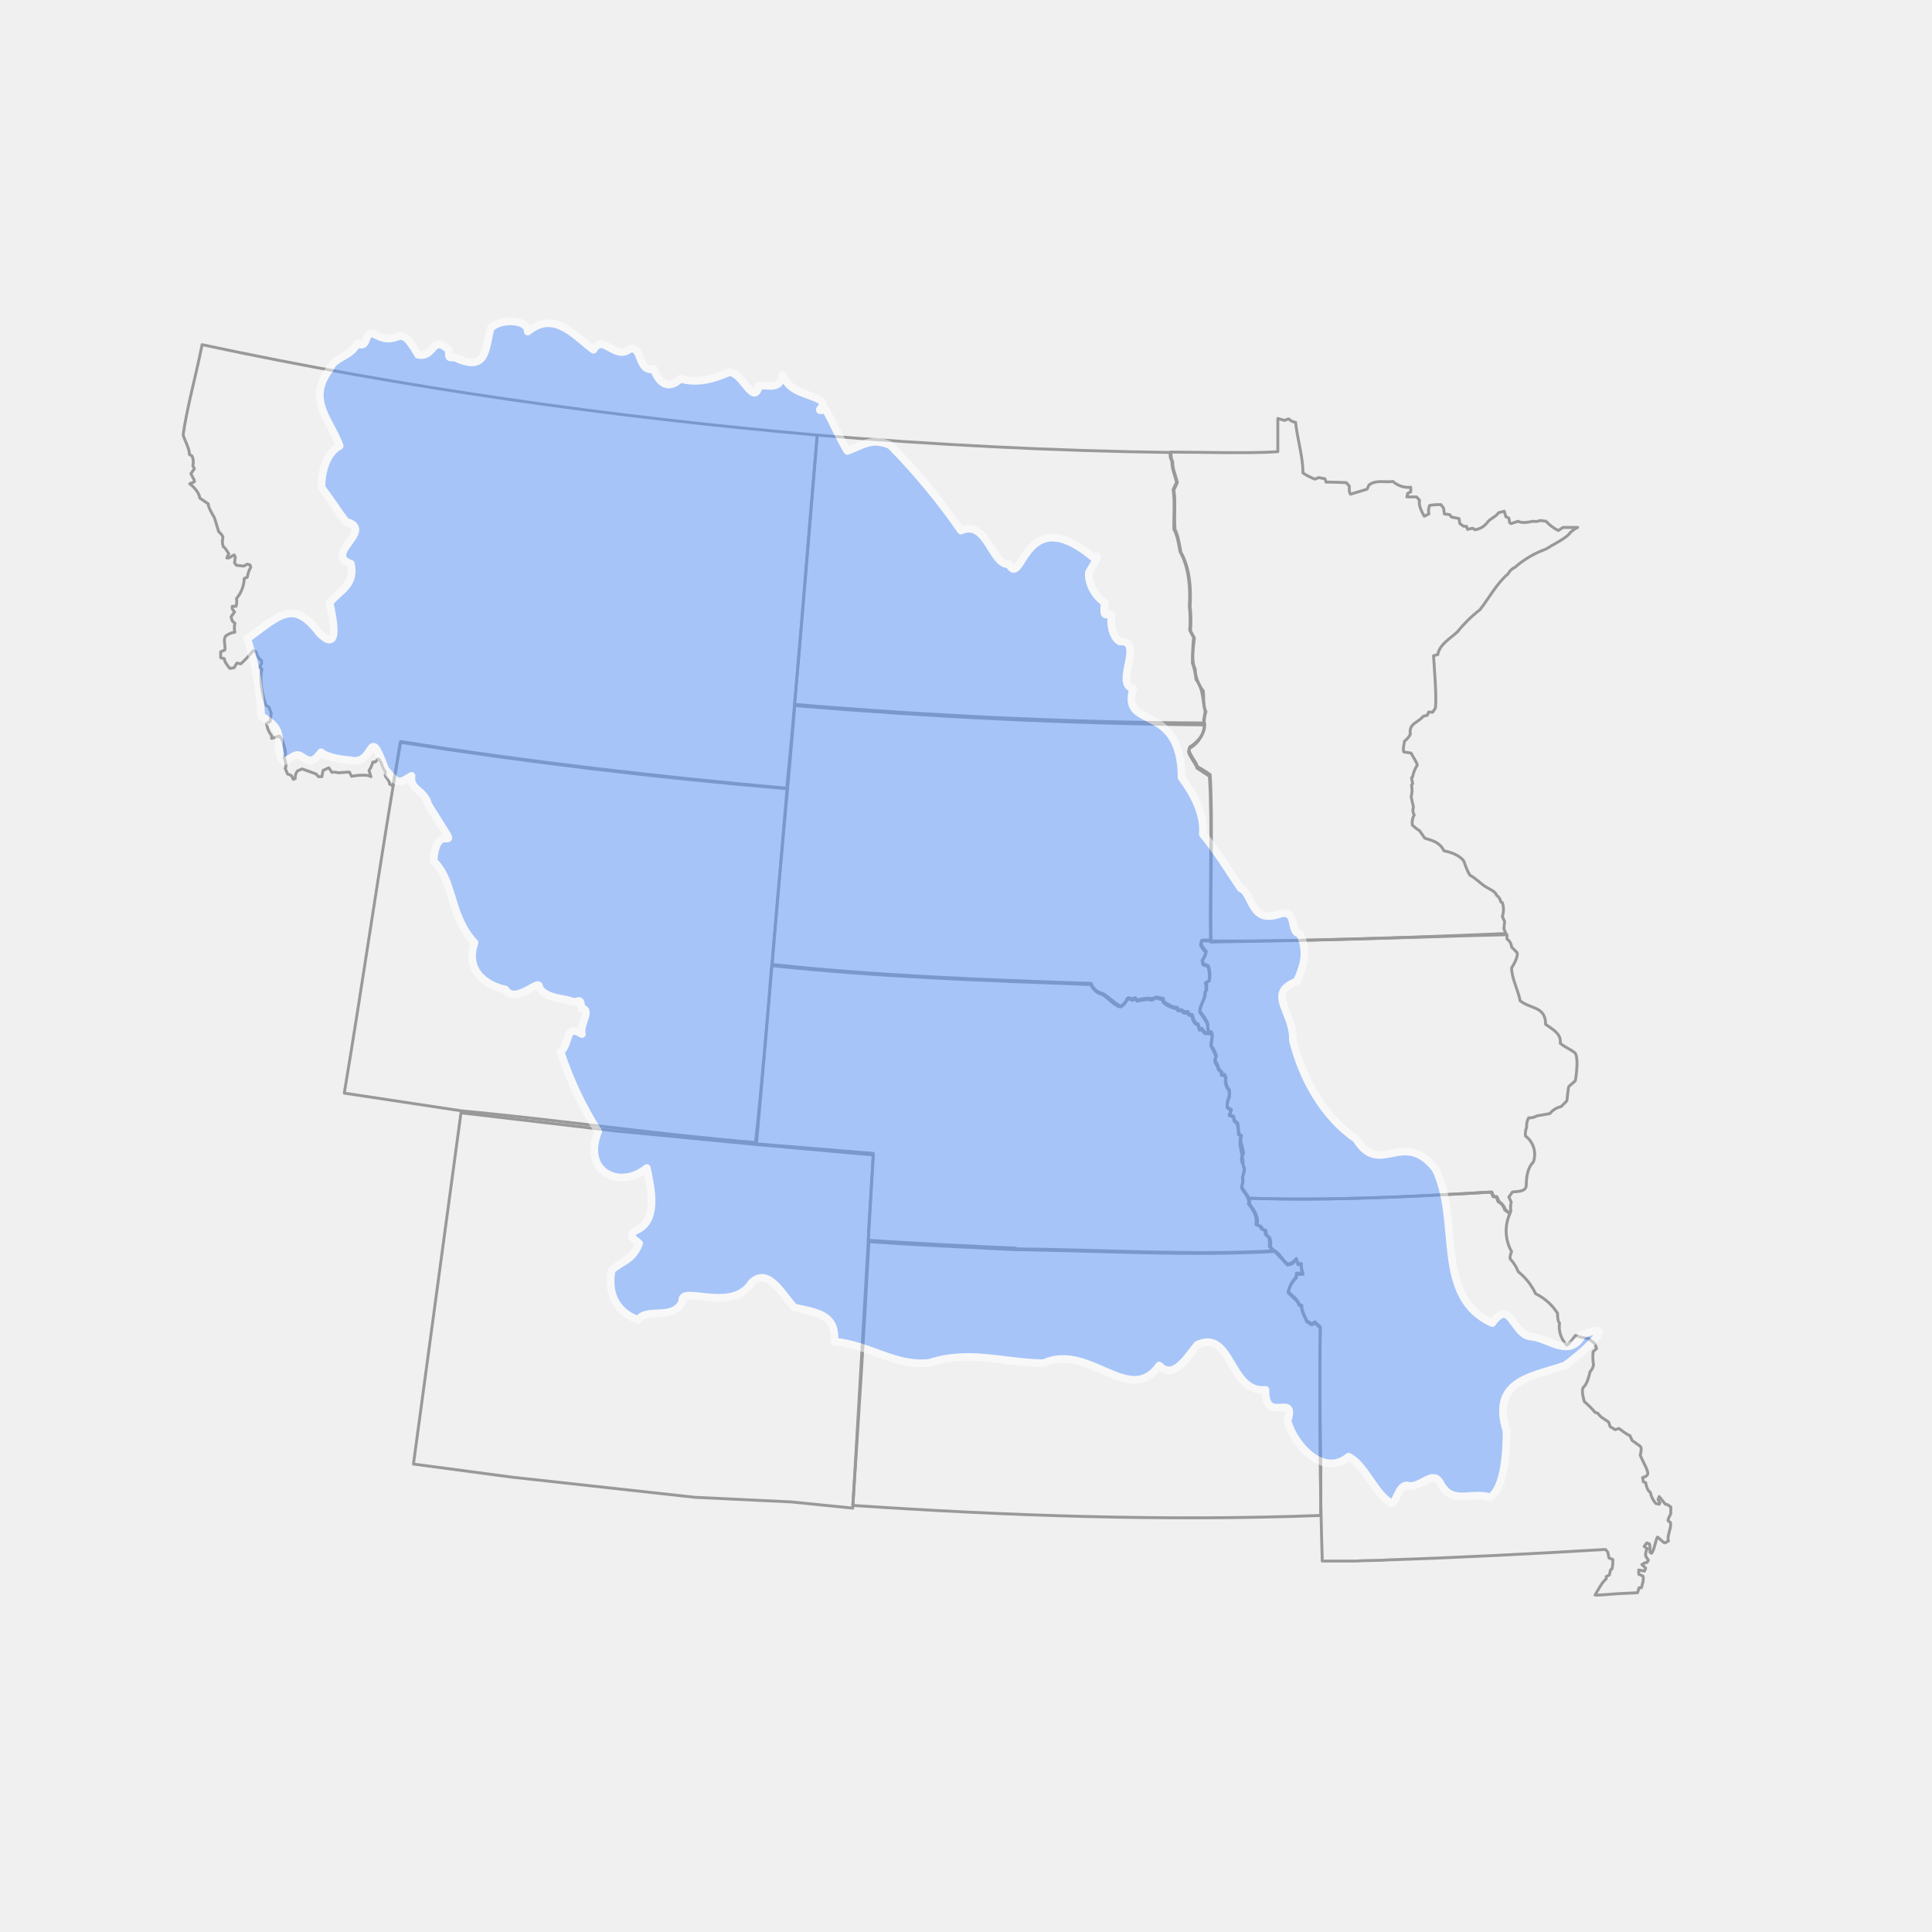
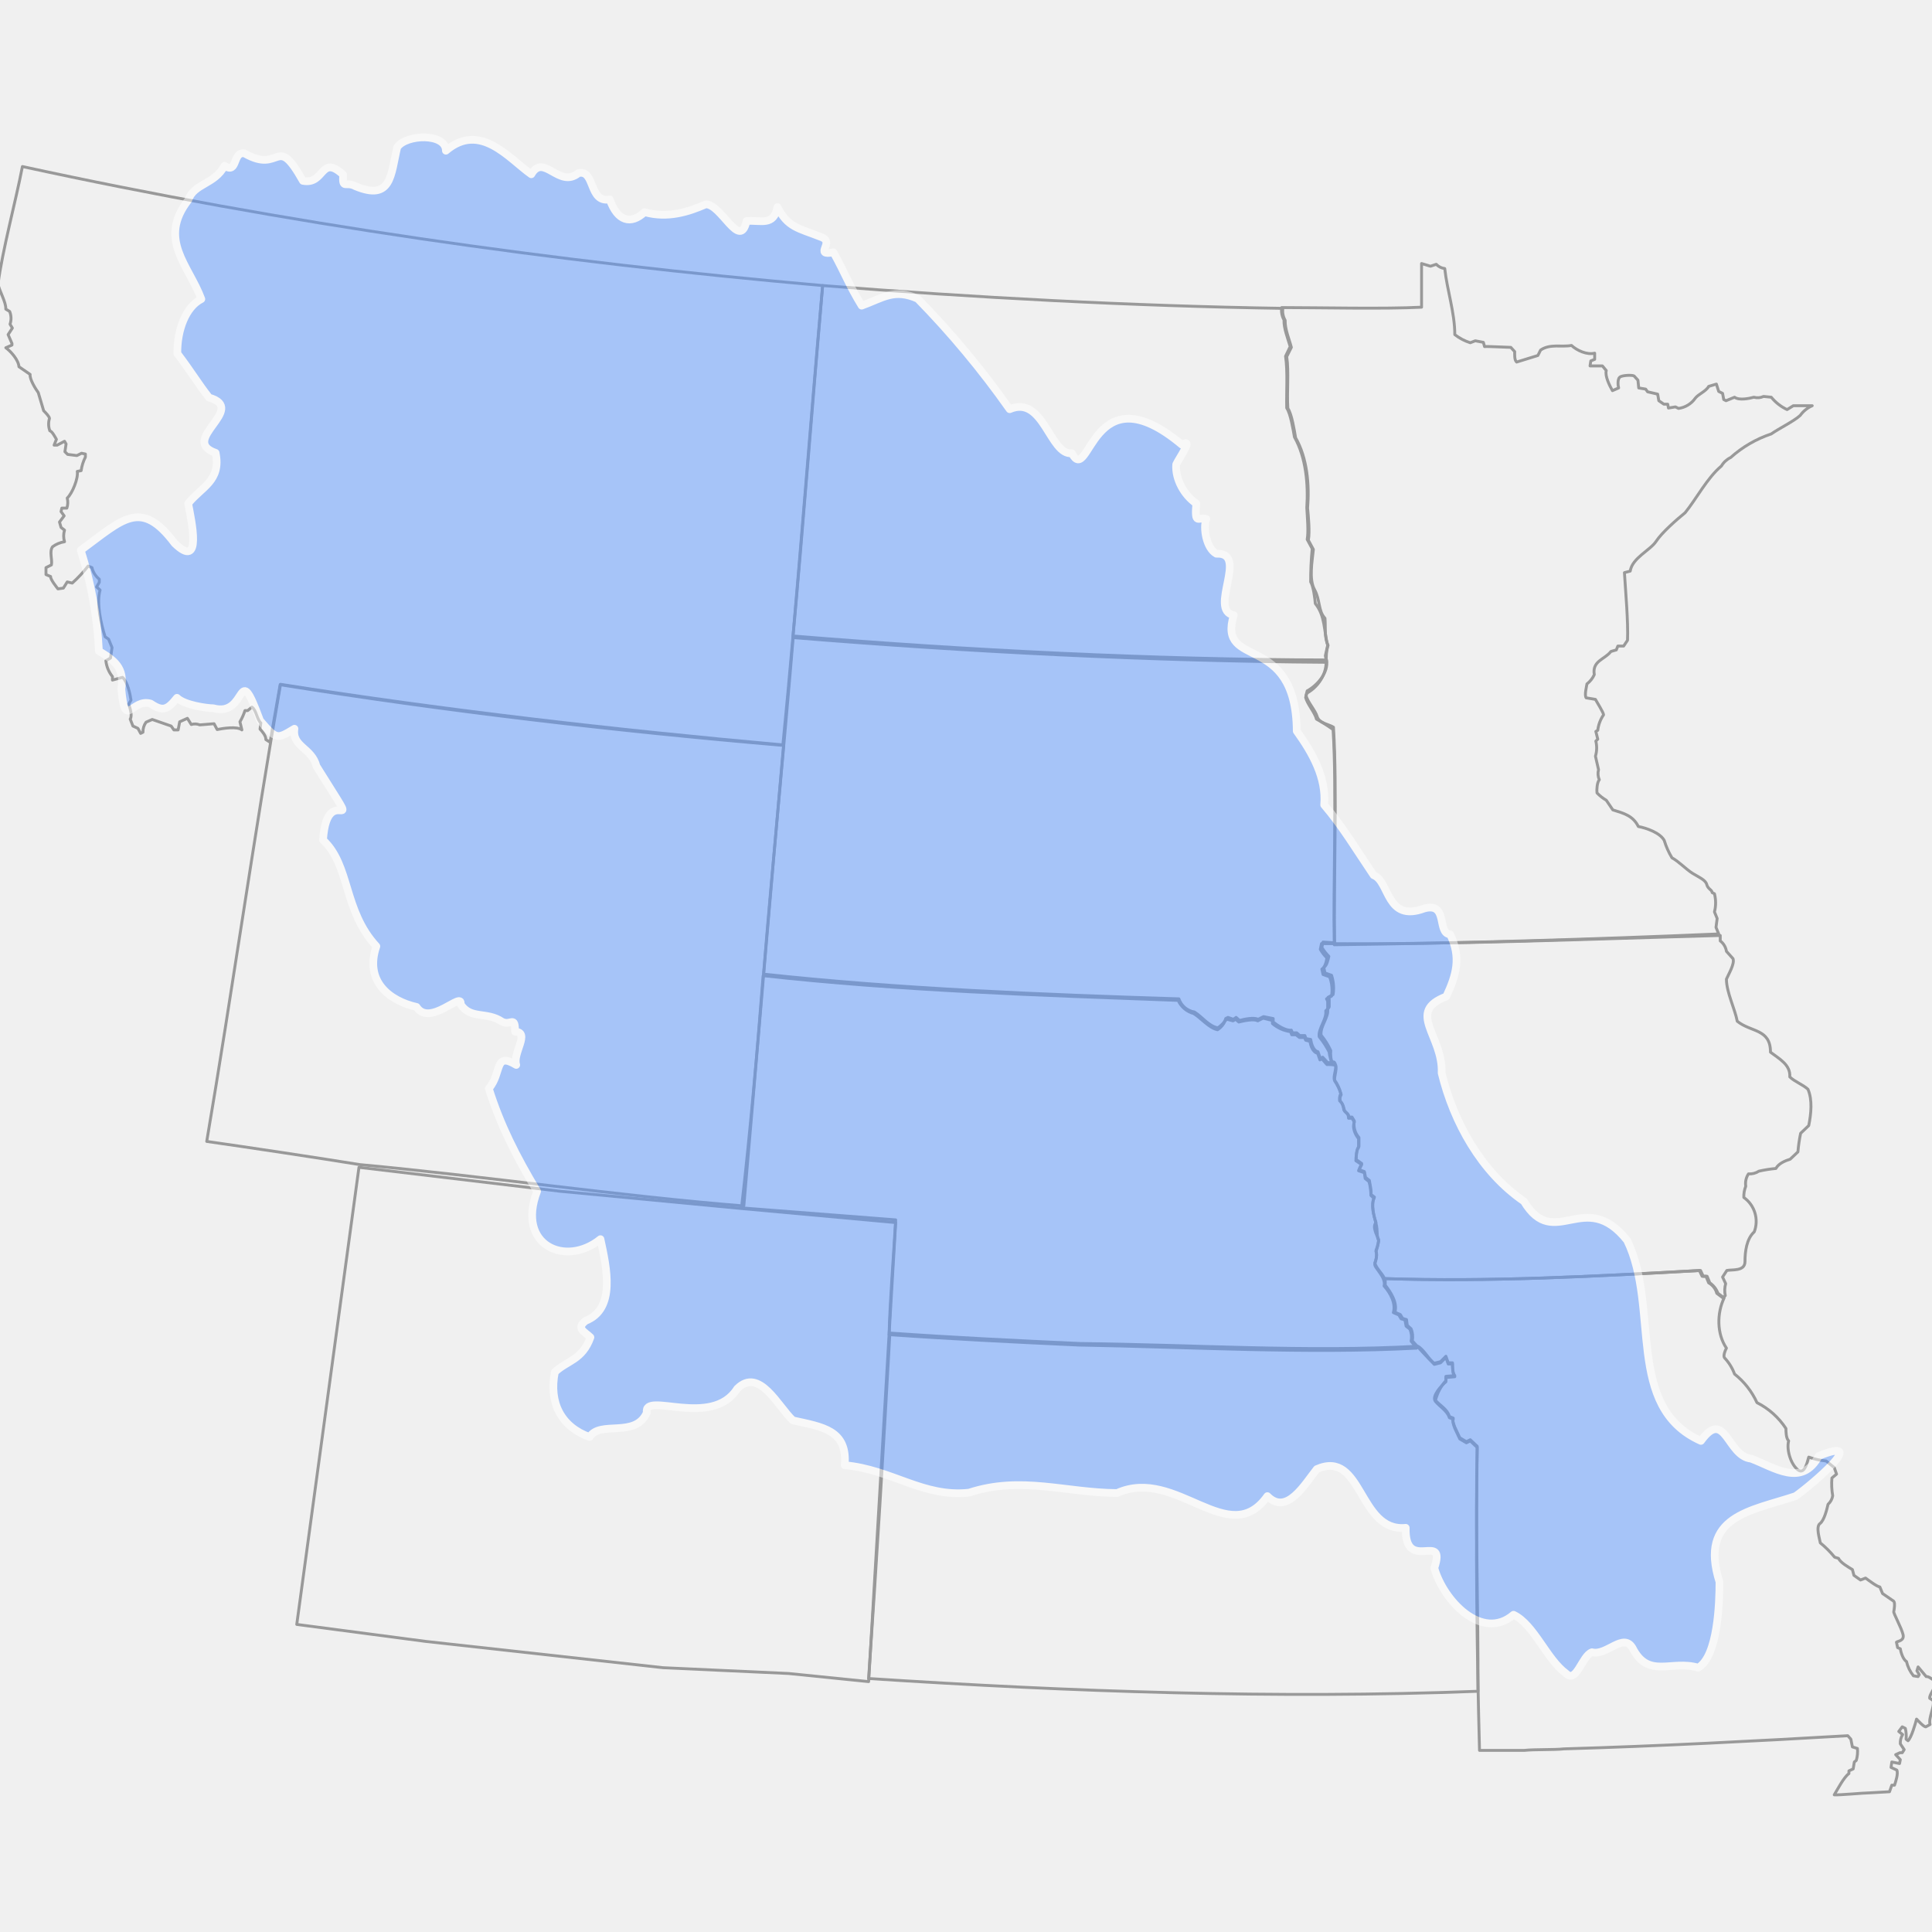
<svg xmlns="http://www.w3.org/2000/svg" width="500" height="500" viewBox="0 0 500 500">
  <defs>
    <style>
      .cls-1 {
        fill: none;
        stroke: #999;
        stroke-width: 0.75px;
      }

      .cls-1, .cls-2 {
        stroke-linejoin: round;
      }

      .cls-2 {
        fill: #5c98ff;
        stroke: #fff;
        stroke-linecap: round;
        stroke-width: 2px;
        opacity: 0.5;
      }
    </style>
  </defs>
  <g id="hucs">
    <g>
-       <path class="cls-1" d="M119.5,287.6Z" />
-       <path class="cls-1" d="M390,241.9V243a2.8,2.8,0,0,1,1.2,2.1l1.4,1.4c.4,1-.9,3.2-1.4,4,0,2.7,1.8,6,2.2,8.5,2.8,2.2,6.6,1.4,6.6,6.1,1.8,1.3,4.1,2.4,3.8,4.9,1,.9,2.7,1.6,3.7,2.4s.6,5,.2,7.3l-1.7,1.5c-.2.6-.4,3.2-.5,3.7l-1.5,1.5a5,5,0,0,0-2.9,1.8l-3.4.6a3.6,3.6,0,0,1-2.1.5,4.2,4.2,0,0,0-.5,2.4,4.6,4.6,0,0,0-.3,2.3,5.9,5.9,0,0,1,2,6.8c-1.5,1.4-1.8,4-1.8,5.9s-2.7,1.6-3.6,1.8l-.9,1.3.6,1.3a6.5,6.5,0,0,0-.1,2.4l-.4.5-1.2-.9a3.3,3.3,0,0,0-1.7-2.1l-.5-1.3h-.8l-.5-1.2c-20.6,1.2-42,2.3-62.7,1.6-.3-1-1.6-2.1-1.8-3.1a4.2,4.2,0,0,0,.2-2.5,8,8,0,0,0,.5-2.1c-.4-.9-1.3-2.6-.5-3.4s-1.1-3.7-.3-5.1l-.7-.5a13.3,13.3,0,0,0-.3-2.8l-.8-.6-.2-1.1-1.1-.5.5-1.2-1.1-.7c0-.7,0-2.2.6-2.7v-1.7a4,4,0,0,1-.9-3.3l-.4-.8h-.7v-.6l-.8-.8a3.6,3.6,0,0,0-.8-1.9,1.8,1.8,0,0,1,.2-1.4,8.4,8.4,0,0,0-1.3-2.7c-.1-1,.4-2.1.2-3.1s-.7-.3-.7-.2a4,4,0,0,1-.5-2.2,20.5,20.5,0,0,0-2-3.1c-.2-1.6,1.5-3.5,1.3-5.1l.3-.4v-1.6l-.2-.4,1-.6a8.2,8.2,0,0,0-.3-3.8l-1.3-.4-.2-1.1a4.7,4.7,0,0,0,.9-2.2,6.4,6.4,0,0,1-1.3-1.8l.2-1.1C337.1,243.8,364,242.5,390,241.9Z" />
-       <path class="cls-1" d="M341.8,392.2c-40.1,1.5-80.9.1-121.1-2.6,1.5-22.4,3-46.3,4.2-68.6h.1c11.9.8,25.8,1.5,37.8,2v.2c22,.2,45.1,1.7,67.1.5,1.1.5,2.2,2.6,3.3,3.4l1.2-.3,1.1-1.1.4,1.3h.9a5.1,5.1,0,0,0,.4,2.5h-1.7v.9a8.3,8.3,0,0,0-2.1,3.9c.9,1,2.4,1.8,2.8,3.2l.7.3c-.3.9,1,3.2,1.3,4l1.3.8.8-.5,1.4,1.3C341.3,359.5,342,376.4,341.8,392.2Z" />
-       <path class="cls-1" d="M313.3,243.8c-.3-12.5.5-30.5-.3-42.9l-3.2-2.1c-.4-1.3-1.9-2.9-2.2-4.2l.2-.9c2.6-1.4,4.4-4.5,3.7-7.4l.4-2.1c-.7-2.9-.4-5.8-2.4-8.4a15.8,15.8,0,0,0-.9-4.2c0-1.7.1-5,.3-6.6l-1-1.9a33.2,33.2,0,0,0-.1-6.3c.3-4.6-.1-10-2.4-14-.2-1.3-.8-4.7-1.6-5.8-.1-3.2.3-7.3-.2-10.3l.9-1.9c-.4-1.6-1.3-3.7-1.2-5.4a3.3,3.3,0,0,1-.4-2.4c7.2,0,20.5.4,27.8-.1v-8.6l1.7.5,1.1-.4a3.1,3.1,0,0,0,1.8.9c.4,4.2,1.9,8.7,1.9,13.1a15.3,15.3,0,0,0,3.1,1.6l1-.4,1.6.3.3.9c.6-.1,4.5.1,5.2.1l.8.9c0,.5-.1,1.6.3,2.1l4.3-1.3.5-1.1c1.9-1.4,4.2-.6,6.2-.9a5.9,5.9,0,0,0,4.6,1.5v1.2l-.8.4-.2.9h2.5l.8.9c-.4,1.1.6,3.1,1.2,4.1l1.2-.6a3.4,3.4,0,0,1,.2-2.2,14.2,14.2,0,0,1,2.9-.2l.7.9.2,1.5,1.4.2.4.6,2,.4.2,1.3,1,.7h.7l.3.8,1.3-.3.6.4a4.8,4.8,0,0,0,3.3-2c.7-.9,2.2-1.4,2.8-2.4l1.5-.4.4,1.4.8.4.2,1.2.4.2,1.8-.6c.9.6,3,.2,3.8,0a3,3,0,0,0,1.9-.2l1.5.2a10.8,10.8,0,0,0,3.2,2.4l1.2-.8h3.8a6.3,6.3,0,0,0-2.4,1.9c-1.2,1.2-4.3,2.7-5.8,3.7a24.8,24.8,0,0,0-8,4.7,3.7,3.7,0,0,0-1.8,1.7c-2.9,2.4-5,6.4-7.3,9.3a34.7,34.7,0,0,0-5.8,5.7c-1.7,1.6-4.7,3.3-5.1,5.9l-1.1.3c.2,3.7.8,9.8.5,13.5l-.7,1.1h-1.1l-.3.8-1.1.3c-1.2,1.6-3.8,1.8-3.3,4.6a5.2,5.2,0,0,1-1.5,1.8c-.1.6-.5,2.2-.2,2.8l1.9.3c.2.5,1.6,2.6,1.6,3.1a7.9,7.9,0,0,0-1.2,3l-.3.3.3,1.5-.3.4a6.1,6.1,0,0,1-.1,3l.6,2.7a2.3,2.3,0,0,0,.2,2,4.1,4.1,0,0,0-.5,2.6,9,9,0,0,0,1.9,1.5l1.3,1.9c2.2.7,3.9,1.1,5,3.3,1.7.3,4.3,1.2,5.2,2.8a17.6,17.6,0,0,0,1.5,3.5c1.3.6,2.9,2.3,4.1,3s2.6,1.3,2.8,2.2a2.5,2.5,0,0,1,1.1,1.7l.4.2a5.5,5.5,0,0,1,0,3.6l.6,1.3-.2,1.8.5,1.3C364.7,242.7,338.7,243.4,313.3,243.8Z" />
-       <path class="cls-1" d="M323.4,310.1c20.7.7,42.1-.4,62.7-1.6l.5,1.2h.8l.6,1.3a3.8,3.8,0,0,1,1.6,2.1l1.2.9a10.8,10.8,0,0,0,.4,9.9c-.2.5-.6,1.6-.3,2a9.1,9.1,0,0,1,2,3.2,15.6,15.6,0,0,1,4.5,5.7,14,14,0,0,1,5.7,5.1c0,.6,0,2,.5,2.5a6.7,6.7,0,0,0,1.9,5.7c.4,0,2-2.2,2.2-2.5a13,13,0,0,0,3.4.8l1.6,1.3.5,1.3-.9.8a13.7,13.7,0,0,0,.1,3.5,3.5,3.5,0,0,1-.9,1.7c-.2,1-.8,3.2-1.6,3.9s-.1,2.9.1,3.8a24.7,24.7,0,0,1,2.8,2.8l.8.3c.3.8,2,1.7,2.7,2.2l.4,1.2,1.3.8,1-.3c.5.3,2.1,1.7,2.8,1.8l.6,1.3,2.1,1.5c.4.3.2,1.8,0,2.1s1.6,3.2,1.9,4.5-1.1,1.3-1.3,1.5l.2,1.1.6.2c.1.7.5,2.2,1.2,2.5a6.5,6.5,0,0,0,1.4,2.9l.9.2.2-.4-.5-.8.3-.8,1.6,2c.4-.1,1.1.5,1.4.7v1.7c-.2.5-.8,1.5-.7,1.9l.6.4c.4,1.3-1,3.5-.5,4.8l-.9.5c-.4,0-1.6-1.3-1.9-1.5s-.9,3.6-1.6,4.2l-.4-.3a7.6,7.6,0,0,0-.1-2.1l-.7-.3-.7.9.8.6a3.1,3.1,0,0,0-.4,1.9l.7,1.1-.4.6h-.4l-.9.5,1,.9-.3.8-1.5-.3v1.1l1.1.5c.3.7-.2,2.3-.4,3h-.6l-.4,1.3-4.1.2h-.1c-1,0-5.8.5-6.8.4.6-1,1.9-3.5,2.9-4.2V408l.8-.4.3-1.3.4-.3a9.7,9.7,0,0,0,.2-2.4l-1-.4-.3-1.5-.6-.7c-18.6,1.1-37.8,2.1-56.3,2.7H359c-1.9.2-5.9.1-7.8.3h-9c-.6-19.9-.8-40.4-.5-60.3l-1.4-1.3-.8.5-1.3-.8c-.3-.8-1.6-3.1-1.3-4l-.7-.3c-.4-1.3-1.9-2.2-2.8-3.2a6.8,6.8,0,0,1,2.1-3.9v-.9h1.7a5.1,5.1,0,0,1-.4-2.5h-.9l-.4-1.3-1.1,1.1-1.2.3-4.4-4.7a4.8,4.8,0,0,0-.2-2.4l-.8-.7-.2-1.2-.8-.2-.4-.8-1.1-.4c.6-1.9-.8-4-1.9-5.4v-1.1Z" />
-       <path class="cls-1" d="M211.5,112.6c-2.5,28.2-5.1,63.7-7.9,91.5-33.3-2.8-66.9-6.8-100-12l-1.9,11.3-.9-.5c.1-.7-.8-1.6-1.1-2.1v-1.2c-.8-.6-.9-2.6-1.8-3.2l-.8.8h-.6a7.2,7.2,0,0,1-1,2.2l.5,1.6c-1-.7-3.9-.3-5-.1l-.6-1.1-2.9.2a2.9,2.9,0,0,0-1.6-.1l-.8-1.2-1.5.7-.3,1.6h-.9l-.6-.7L78.2,199l-1.2.5a2.8,2.8,0,0,0-.6,2l-.5.2-.5-1-1-.4-.6-1.5c.5-.6-.1-2.4-.3-2.9l.4-.8c-.1-1.2-.6-3.7-1.6-4.6l-2,.6v-.7a6.1,6.1,0,0,1-1.3-3.2l.9-.5.3-2.1-.6-1.6-.8-.5c-.8-2.5-1.8-6.7-1-9.3l-.6-.6.5-.9V171a3.5,3.5,0,0,1-1.4-2.3l-.8-.3a25.8,25.8,0,0,1-3.2,3.4l-1-.2-.7,1.2-1.1.2c-.4-.4-1.6-2-1.4-2.5l-1-.3v-1.5l1.1-.5c.2-1.1-.5-2.6.2-3.6a5.1,5.1,0,0,1,2.4-1,4.5,4.5,0,0,1,0-2.3l-.7-.6-.3-1.1.9-1.2-.6-.8v-.7h1a4.4,4.4,0,0,0,.1-2,8.4,8.4,0,0,0,2-5.2l.8-.3a6.7,6.7,0,0,1,.9-2.6l-.2-.6-.7-.2-.9.5-1.9-.2-.5-.6.2-1.5-.3-.6-1.4.8h-.5l.5-1.1c-.3-.4-.9-1.6-1.4-1.8a3.9,3.9,0,0,1-.1-2.4c0-.4-.7-1.2-1.1-1.5l-1.1-3.6c-.4-.7-1.7-2.8-1.6-3.6l-2.2-1.5c-.1-1.3-1.6-3-2.6-3.7l1.2-.5v-.4l-.9-1.7.9-1.3-.4-.8a3.7,3.7,0,0,0-.2-2.5l-.7-.4c.1-1.5-1.3-3.7-1.6-5.1.9-6.7,3.6-16.5,4.9-23.3C104.6,100.4,158.2,107.9,211.5,112.6Z" />
-       <path class="cls-1" d="M199.7,249.9c26.9,2.9,55.5,3.9,82.6,4.9a4.4,4.4,0,0,0,3,2.6c1.6.9,3,2.9,4.7,3.2a3.1,3.1,0,0,0,1.6-1.8l.4-.3,1.1.4.6-.4.6.6c.9-.2,3-.7,3.7-.2l1.1-.6,1.9.5v.6a7.1,7.1,0,0,0,3.6,1.7l.2.5h.9l.7.6h.9l.3.5.8.2c.2.9.6,2.2,1.6,2.4l.4,1.3.5-.2.9,1.1a5.2,5.2,0,0,1,1.8.2c.2.9-.3,2.1-.2,3.1a16.6,16.6,0,0,1,1.3,2.7c-.2.4-.5,1-.2,1.5s.7,1.3.8,1.8l.8.8v.7h.7l.4.7a3.7,3.7,0,0,0,.9,3.3v1.8a5.3,5.3,0,0,0-.5,2.6l1,.8-.5,1.2,1.1.4.2,1.1.8.7a11.8,11.8,0,0,1,.3,2.7l.7.5c-.7,1.4,0,3.7.3,5.1s.1,2.5.5,3.4a8.7,8.7,0,0,1-.5,2.2c.3.5,0,1.7-.2,2.4s2.3,2.6,1.8,4.4c1.2,1.4,2.4,3.5,1.9,5.3l1.1.5.4.7.8.2.2,1.2.8.7a4.9,4.9,0,0,1,.2,2.4l1.1,1.3c-22,1.2-45-.2-67.1-.5h0c-12-.6-25.9-1.2-37.8-2.1.2-6.8,1-16,1.3-22.8L195.5,296C197.1,281.5,198.6,263.9,199.7,249.9Z" />
-       <path class="cls-1" d="M205.6,182.6c1.7-18.9,4.3-50.7,5.9-70,30,2.5,61.6,4.1,91.6,4.5a3.8,3.8,0,0,0,.4,2.4c-.1,1.8.9,3.9,1.2,5.4l-.9,1.9c.5,3,0,7.1.3,10.3.7,1.1,1.3,4.5,1.5,5.8,2.3,4,2.7,9.4,2.4,14a34.1,34.1,0,0,1,.1,6.4l1,1.8c-.2,2.3-.9,5.9.2,8a9.7,9.7,0,0,0,2.1,5.7c.2,1.6-.1,3.9.7,5.4a7.8,7.8,0,0,0-.4,3.4C276.9,187.3,240.3,185.5,205.6,182.6Z" />
-       <path class="cls-1" d="M312.9,267.2h-1l-.9-1.1-.5.2-.4-1.3c-1-.2-1.3-1.5-1.5-2.4l-.9-.2-.2-.6h-1l-.7-.5h-.9l-.2-.6c-1.1.1-2.8-1-3.6-1.6v-.7l-1.9-.4-1.1.5c-.8-.4-2.9,0-3.7.3l-.6-.6-.6.3-1.1-.3-.4.2c-.1.7-1,1.5-1.5,1.9s-3.2-2.3-4.8-3.2a4,4,0,0,1-3-2.6c-27.1-.9-55.8-2-82.6-4.9,1.7-21.5,4.2-45.8,5.9-67.3,34.7,2.9,71.3,4.7,106,4.8.5,2.4-1.8,5.1-3.8,6.2l-.2.8c.3,1.4,1.8,3,2.2,4.3a30.2,30.2,0,0,1,3.3,2.1c.7,12.5,0,30.3.2,42.8h-2.3l-.2,1.1a8.9,8.9,0,0,0,1.3,1.8c-.1.6-.4,1.8-1,2.1l.2,1.1,1.3.5a7,7,0,0,1,.3,3.8l-.9.6.2.4v1.5l-.4.5c.3,1.6-1.5,3.4-1.3,5.1a12.7,12.7,0,0,1,2,3.1A4.5,4.5,0,0,0,312.9,267.2Z" />
-       <path class="cls-1" d="M119.5,287.5l-30.4-4.6c5-29.9,9.4-61.1,14.6-91,33.1,5.3,66.7,9.1,100,12.1-2.6,30-5.2,61.7-7.9,91.7-24.8-2-51.4-5.9-76.3-8.2Z" />
-       <polygon class="cls-1" points="119.3 288 107 378.9 132.6 382.3 179.8 387.5 204.8 388.7 220.7 390.3 226 298.9 195.7 296.2 159.4 292.7 119.3 288" />
-       <path id="_10" data-name="10" class="cls-2" d="M72.1,192.9c.6-4.3-1.5-5.7-4.5-7.6a76.5,76.5,0,0,0-3.6-20c8.4-6.1,11.9-10.4,18.7-1.4,5.6,5.5,3.3-4.5,2.6-7.9,2.6-3.3,6.7-4.5,5.5-10.1-7.3-2.5,6.5-8.8-1.3-10.9-2.2-2.9-3.6-5.3-6.3-8.8-.1-4.7,1.7-9.3,4.7-10.8-2.4-6.7-8.6-11.9-2.6-19.8,1.2-3.4,5.3-3,7.2-6.8,2.8,1.8,1.6-2.9,4.1-2.5,7.3,4.3,6.1-4.1,11.6,5.5,4.4.9,3.4-5.4,8-1.2-.2,3.1.4,1.2,2.4,2.3,7.2,3,7-2.3,8.3-7.8,1.8-2.6,9.7-2.8,9.7.7,6.9-5.8,12.6,1.6,17,4.7,2.5-4.3,5.5,2.9,9.4-.2,3.4-.8,1.9,6,6.2,5.2,1.6,4.4,4.2,5.1,6.9,2.5,4.6,1.4,8.8-.1,12.2-1.5s6.8,9.3,8.1,3.3c2.9-.2,5.3,1.1,6.1-2.7,2.1,4,4.2,4.1,8.7,5.9s-1.7,3.8,2.5,3c2.4,4.3,3.1,6.5,5.6,10.7,4.2-1.6,6.4-3.5,11.1-1.5a167.4,167.4,0,0,1,18.3,22.1c6.8-3,8,9.2,12.4,8.7,3.5,6.7,3.8-16.8,21.9-1.7,2.4-1.6-.6,2.7-1.2,3.9-.2,3,1.7,6.1,4.1,7.8-.5,4.5.4,2.5,1.9,3.1-.6,1.7,0,5.8,2,6.9,6.6-.4-1.6,11.2,3.5,12.2-3.4,11,12.4,3.1,12.5,23,3.2,4.4,5.9,9.3,5.5,14.7,3.6,4.3,6.4,9,9.8,14,3.2,1.2,2.4,9.4,10.1,6.6,4.8-1.3,2.4,5,5.2,5.1,2.1,4.6,1.2,8.1-.8,12.4-8.1,3.1-.7,7.8-1,15.2,2.4,9.8,7.9,19.8,16.4,25.6,6.1,10,12.1-2.9,20.5,7.7,6.6,13.4-.4,33.1,14.7,39.9,4.8-6.7,5.3,3.1,10,3.5s10,5.8,13.4-.5c10.4-4.2-1.5,5.9-4.6,8-8.9,3-19.2,3.9-15.1,17,0,4.1-.3,14.8-4.3,17.1-5.2-1.6-9.8,2.3-13-3.9-1.9-3.2-5.1,1.6-8.1.9s-3.1,6.2-5.1,4.1c-3.9-2.7-6.4-9.7-10.4-11.6-6.4,5.4-14.1-2.9-15.8-9.3,2.5-7.6-5.9,1.2-5.7-8-9.4.9-8.6-15.7-17.6-11.7-2.6,3.1-6.1,9.3-9.9,5.4-7.7,10.8-18.2-6-29.9-.6-10.4-.1-19.1-3.5-29.5-.1-9.1,1-15.3-4.6-24.7-5.5.6-7-4.4-7.5-10.3-8.8-2.9-2.8-6.7-10.8-11.1-6.4-5,8-18.7.4-17.9,4.8-2.3,5.2-9.4,1.4-11.4,4.8-5.6-1.9-8.1-6.8-6.9-12.9,2.4-2.3,5.4-2.4,7.1-6.9-1.1-1.1-3.1-1.7-1-3.3,6-2.4,4.2-10.5,3-16.2-6.9,5.6-16.8,1.2-12.6-9.5a90.9,90.9,0,0,1-9.7-20.5c2.8-3.1,1-7.3,5.5-4.7-.8-2.3,2.8-6.5-.2-6.6,0-3.4-.9-1.1-2.6-1.9s-6.3-.5-8.3-3.5c.5-2.8-6.1,4.6-8.7.5-5.5-1.2-10.4-5.2-8-12.1-6.6-7.1-5.2-16.1-10.6-21.1.8-12.8,9,2-1.4-14.7-.8-3.7-4.9-3.8-4.3-7.4-3.4,2.1-3.5,2.2-6.8-1.7-4.7-12.7-2.3-.5-9.3-2.4-1.2,0-5.8-.6-7.3-2-1.8,2.3-2.7,2.8-5.2,1S72.8,201.2,72.1,192.9Z" />
+       <path class="cls-1" d="M93.1,301.5Z" />
+       <path class="cls-1" d="M445.2,242.1v1.4a4.2,4.2,0,0,1,1.6,2.7l1.7,1.9c.5,1.3-1.2,4.1-1.7,5.3,0,3.4,2.2,7.7,2.8,10.9,3.6,2.9,8.6,1.9,8.6,8,2.2,1.7,5.2,3.2,5,6.4,1.2,1.2,3.4,2,4.7,3.2,1.2,2.8.8,6.4.2,9.4l-2.1,2a39.7,39.7,0,0,0-.7,4.8l-2,1.9c-1.3.4-3,1.1-3.7,2.4a33.5,33.5,0,0,0-4.4.7,4.4,4.4,0,0,1-2.7.7,4.5,4.5,0,0,0-.7,3.2,7.1,7.1,0,0,0-.5,2.9,7.6,7.6,0,0,1,2.7,8.9c-2,1.8-2.4,5.1-2.4,7.7s-3.4,2-4.7,2.3l-1.1,1.7.8,1.7a6.5,6.5,0,0,0-.1,3.1l-.6.6-1.6-1.2a4.3,4.3,0,0,0-2.1-2.7l-.7-1.7h-1l-.7-1.5c-26.8,1.5-54.6,3-81.5,2.1-.5-1.3-2.2-2.7-2.5-4.1a4.9,4.9,0,0,0,.3-3.2,9.6,9.6,0,0,0,.7-2.8c-.5-1.2-1.7-3.3-.7-4.4-.6-1.8-1.4-4.7-.4-6.6l-.9-.7c.2-.9-.3-2.7-.4-3.6l-1-.8-.3-1.5-1.4-.5.7-1.6-1.4-1c0-.8,0-2.8.7-3.4v-2.3a5.1,5.1,0,0,1-1.2-4.3l-.6-1H349l-.2-.8-1-1c-.1-.7-.4-2-1.1-2.4a3,3,0,0,1,.3-1.9,9.9,9.9,0,0,0-1.7-3.6c-.2-1.2.6-2.7.3-3.9s-.9-.5-.9-.3-.7-2.2-.7-2.9a21.1,21.1,0,0,0-2.6-4c-.3-2.1,2-4.5,1.7-6.7l.5-.5v-2l-.3-.6,1.3-.7a9.6,9.6,0,0,0-.5-5l-1.7-.6-.3-1.4c.8-.4,1.2-2.1,1.3-2.9a9.8,9.8,0,0,1-1.7-2.2l.3-1.5C376.4,244.5,411.3,243,445.2,242.1Z" />
+       <path class="cls-1" d="M382.5,437.7c-52.3,2-105.3.1-157.7-3.3,2-29.2,3.9-60.3,5.5-89.4h.1c15.5,1.1,33.6,2,49.2,2.7h0c28.6.3,58.7,2.3,87.3.7,1.5.7,2.9,3.5,4.3,4.4l1.6-.4,1.4-1.4.6,1.7h1.1c0,.9,0,2.6.6,3.3l-2.3.2v1.1a12,12,0,0,0-2.7,5.1c1.1,1.3,3.1,2.3,3.6,4.2l1,.4c-.5,1.1,1.3,4.1,1.7,5.1l1.7,1,1-.5,1.8,1.7C381.8,395.2,382.6,417.1,382.5,437.7Z" />
+       <path class="cls-1" d="M345.3,244.5c-.3-16.2.7-39.6-.3-55.7a45,45,0,0,0-4.3-2.7c-.4-1.7-2.4-3.9-2.8-5.6l.3-1.1c3.4-1.9,5.7-5.9,4.8-9.7l.6-2.7c-1-3.7-.6-7.6-3.2-10.8-.1-1.3-.5-4.5-1.2-5.6a83.8,83.8,0,0,1,.4-8.6l-1.3-2.4c.4-2.1,0-6.1-.1-8.2.4-6-.2-13-3.2-18.3-.3-1.7-1-6.1-2-7.5-.1-4.2.3-9.5-.3-13.4l1.2-2.5c-.6-2.1-1.7-4.8-1.6-6.9a5.1,5.1,0,0,1-.6-3.2c9.4,0,26.8.4,36.2-.1V68.2l2.3.7,1.5-.5a3.6,3.6,0,0,0,2.2,1.1c.6,5.6,2.6,11.4,2.6,17.1a12.8,12.8,0,0,0,4,2.1l1.3-.5,2.1.4.3,1.1c.8-.1,5.8.2,6.8.2l1,1.1c0,.7-.1,2.2.5,2.7L398,92l.7-1.4c2.5-1.7,5.4-.7,8-1.2,1.4,1.3,4,2.5,6,2V93l-1,.4-.2,1.3h3.2l1,1.2c-.4,1.4.9,4,1.6,5.2l1.6-.7c-.2-.7-.3-2.3.3-2.8s3.2-.6,3.7-.3l1,1.1.2,2,1.8.3.5.7,2.6.6.3,1.7,1.3.9h1l.2,1,1.8-.3.8.4a6.3,6.3,0,0,0,4.3-2.6c.8-1.1,2.8-1.8,3.5-3.1l2-.6.6,1.9,1,.5.3,1.6.6.3,2.2-.9c1.2.9,3.9.3,5,0a3.6,3.6,0,0,0,2.5-.2l2,.2a11.7,11.7,0,0,0,4.1,3.2l1.6-1h4.9a7.6,7.6,0,0,0-3.1,2.5c-1.6,1.5-5.7,3.5-7.5,4.8a29.9,29.9,0,0,0-10.5,6.1,5.6,5.6,0,0,0-2.4,2.2c-3.7,3.1-6.4,8.4-9.4,12.1-2.1,1.7-6,5.1-7.5,7.4s-6.2,4.3-6.7,7.7l-1.5.4c.3,4.9,1,12.7.8,17.5l-1,1.5h-1.5l-.4,1-1.4.4c-1.6,2.1-4.9,2.4-4.3,6a6.3,6.3,0,0,1-1.9,2.4c-.1.7-.7,2.9-.2,3.6l2.4.4c.3.6,2.1,3.4,2.1,4a8.8,8.8,0,0,0-1.5,4l-.5.3.5,2-.5.5a7.4,7.4,0,0,1-.1,3.9l.8,3.5a3.9,3.9,0,0,0,.2,2.6c-.6.7-.7,2.6-.6,3.4a10.6,10.6,0,0,0,2.4,1.9l1.7,2.5c2.9.9,5.2,1.5,6.6,4.3,2.1.4,5.6,1.6,6.7,3.6a20,20,0,0,0,2,4.5c1.7.9,3.7,3,5.3,4s3.4,1.7,3.7,2.9,1.4,1.4,1.4,2.1l.6.3a9.4,9.4,0,0,1,0,4.7l.7,1.7-.3,2.3.7,1.7C412.3,243.1,378.4,244.1,345.3,244.5Z" />
+       <path class="cls-1" d="M358.5,330.9c27,.9,54.8-.6,81.6-2.1l.7,1.5h1l.7,1.7a5.7,5.7,0,0,1,2.1,2.7l1.6,1.2c-1.9,4-1.9,9.3.6,13-.3.5-.9,2-.5,2.5a12.3,12.3,0,0,1,2.6,4.2,19.9,19.9,0,0,1,5.8,7.4,19.3,19.3,0,0,1,7.5,6.7c0,.7,0,2.5.7,3.2-.6,2.2.5,6,2.4,7.5s2.6-2.9,2.8-3.3a18.2,18.2,0,0,0,4.5,1l2.1,1.7.6,1.7-1.2,1a17.9,17.9,0,0,0,.2,4.6,3.7,3.7,0,0,1-1.2,2.2c-.3,1.3-1,4.2-2.1,5s-.1,3.9.1,5a25.9,25.9,0,0,1,3.7,3.7l1,.3c.5,1.1,2.6,2.3,3.6,2.9l.4,1.5,1.7,1.2,1.3-.5c.7.5,2.9,2.2,3.7,2.3l.7,1.7,2.9,2c.4.4.1,2.3,0,2.7s2,4.2,2.4,5.9-1.4,1.7-1.7,2l.3,1.4.7.3c.1.8.7,2.8,1.6,3.3a9.1,9.1,0,0,0,1.8,3.7l1.2.2.3-.5-.6-1,.3-1,2.1,2.5c.6-.1,1.4.6,1.9.9v2.3c-.3.6-1.1,1.8-1,2.4l.9.6c.4,1.7-1.3,4.5-.8,6.2l-1.1.6c-.6,0-2.1-1.7-2.4-2-.3,1.2-1.3,4.7-2.2,5.6l-.5-.4a8.8,8.8,0,0,0-.2-2.8l-.8-.4-.9,1.2,1,.8a4.1,4.1,0,0,0-.6,2.4l1,1.5-.5.8h-.6l-1.1.5,1.2,1.3-.2,1-2-.4-.2,1.4,1.5.7c.4.9-.3,3-.6,3.9h-.7l-.6,1.7-5.3.3h-.1c-1.3,0-7.6.6-8.9.5.8-1.3,2.5-4.6,3.8-5.5v-.7l1.1-.5.3-1.8.5-.4a8,8,0,0,0,.3-3.1l-1.3-.4-.4-2-.8-.9c-24.1,1.4-49.2,2.7-73.3,3.4h-.1c-2.6.3-7.7.1-10.3.4H382.9c-.7-25.8-1-52.6-.6-78.4l-1.8-1.7-1,.5-1.7-1c-.4-1-2.2-4-1.7-5.1l-1-.4c-.5-1.7-2.5-2.9-3.6-4.2s1.6-4.2,2.7-5.1v-1.1l2.3-.2c-.6-.7-.6-2.4-.6-3.3h-1.1l-.6-1.7-1.4,1.4-1.6.4c-1.8-1.8-4-4.2-5.7-6.1a5.5,5.5,0,0,0-.3-3.1l-1-.9-.2-1.5-1-.3-.6-1-1.4-.6c.7-2.4-1-5.1-2.5-7v-1.4Z" />
+       <path class="cls-1" d="M212.9,73.9c-3.3,36.6-6.7,82.8-10.3,119-43.3-3.7-87.1-8.8-130.1-15.7l-2.6,14.9-1.1-.7c.1-.9-1-2.2-1.5-2.7l.2-1.6c-1-.9-1.2-3.4-2.3-4.1l-1.1.9h-.7a15.1,15.1,0,0,1-1.3,2.9l.5,2.1c-1.2-1-4.9-.4-6.4-.1l-.8-1.5-3.7.3a3.3,3.3,0,0,0-2.2-.1l-1-1.6-2,.9-.4,2.1H45l-.7-1-4.9-1.7-1.6.7a4.2,4.2,0,0,0-.8,2.6l-.6.3-.7-1.3-1.3-.6-.7-1.8c.6-.9-.1-3.1-.4-3.9l.6-1c-.2-1.5-.9-4.8-2.2-5.9l-2.6.7v-.9a7.9,7.9,0,0,1-1.7-4.1l1.2-.7.4-2.7-.9-2.2-.9-.6c-1-3.2-2.3-8.6-1.3-12.1l-.9-.8.7-1.2v-.8a5.4,5.4,0,0,1-1.9-3l-1-.4a33.9,33.9,0,0,1-4.1,4.4l-1.3-.3-1,1.6-1.4.2c-.4-.5-2-2.5-1.9-3.2l-1.2-.5v-1.8l1.4-.7c.3-1.4-.6-3.4.3-4.7a7.1,7.1,0,0,1,3.1-1.3,5.1,5.1,0,0,1,0-3l-.9-.7-.4-1.4,1.2-1.6-.8-1.1.2-.9h1.3a4.6,4.6,0,0,0,.1-2.6c1.3-1.2,2.9-5.1,2.6-6.9l1-.2a11,11,0,0,1,1.1-3.5v-.8l-1-.2-1.2.6-2.4-.3-.7-.7.3-2-.4-.7-1.9,1H14l.6-1.5c-.3-.5-1.1-2.1-1.7-2.2a5,5,0,0,1-.1-3.2c0-.5-1-1.5-1.5-2l-1.4-4.7c-.6-.8-2.3-3.5-2.1-4.7L4.9,94.9c-.1-1.7-2.1-4-3.4-4.9l1.6-.7v-.4L2.1,86.6l1.1-1.7-.6-1a4.7,4.7,0,0,0-.1-3.3l-1-.6c.1-1.8-1.7-4.7-2-6.5C.6,64.8,4.1,52,5.8,43.1,73.8,57.9,143.5,67.8,212.9,73.9Z" />
+       <path class="cls-1" d="M197.5,252.5c35,3.9,72.2,5.1,107.4,6.4a6.2,6.2,0,0,0,4,3.4c2,1.2,3.9,3.7,6.2,4.2a5.2,5.2,0,0,0,2-2.4l.5-.3,1.5.4.7-.4.8.7c1.2-.3,3.9-.9,4.9-.3l1.4-.7,2.4.6v.8A9.2,9.2,0,0,0,334,267l.3.8h1.1l.9.7h1.3l.3.7,1.1.3c.2,1.1.7,2.8,2,3.1l.6,1.7.5-.3,1.3,1.5a9,9,0,0,1,2.3.2c.3,1.2-.4,2.7-.3,4a13.1,13.1,0,0,1,1.7,3.6,2.2,2.2,0,0,0-.2,1.8c.7.5.9,1.8,1.1,2.5l1,1v.8h.9l.6,1c-.6,1.4.2,3.2,1.1,4.3V297c-.5.5-.7,2.5-.7,3.4l1.5,1-.8,1.6,1.5.5.2,1.5,1,.8a14.9,14.9,0,0,1,.5,3.6l.8.7c-.8,1.7,0,4.7.5,6.5s.1,3.3.7,4.5a12.8,12.8,0,0,1-.7,2.8c.4.7,0,2.3-.3,3.2s3,3.4,2.4,5.7c1.6,1.8,3.1,4.5,2.4,6.9l1.4.6.6,1,1,.3.3,1.6,1,.8a5.4,5.4,0,0,1,.3,3.1l1.4,1.8c-28.6,1.5-58.6-.3-87.4-.8h0c-15.5-.7-33.6-1.6-49.1-2.7.2-8.8,1.2-20.8,1.7-29.7l-39.9-3.1C194.1,293.7,196.1,270.7,197.5,252.5Z" />
+       <path class="cls-1" d="M205.2,165c2.3-24.7,5.5-66,7.7-91.1,39,3.1,80.1,5.3,119.1,5.9a4.8,4.8,0,0,0,.6,3.1c-.1,2.3,1.1,5,1.6,7L333,92.3c.6,4,0,9.3.3,13.4,1,1.4,1.7,5.8,2,7.6,3,5.2,3.6,12.2,3.1,18.2.2,2.1.6,6.1.2,8.3l1.3,2.4c-.3,3-1.2,7.7.3,10.4s.9,5.5,2.7,7.4c.2,2.1-.2,5.1.8,7a11,11,0,0,0-.4,4.4C298,171.1,250.4,168.7,205.2,165Z" />
+       <path class="cls-1" d="M344.9,275h-1.3l-1.3-1.4-.6.3-.6-1.7c-1.2-.3-1.7-2-1.9-3.2l-1.2-.2-.3-.8h-1.3l-.8-.7h-1.1l-.3-.7c-1.5.2-3.7-1.3-4.7-2.1v-.9l-2.5-.5-1.4.7c-1.1-.6-3.8,0-4.8.3l-.9-.8-.7.5-1.4-.5-.6.3c-.1.9-1.3,1.9-2,2.4-2.4-.4-4.1-2.9-6.1-4.1a5.1,5.1,0,0,1-4-3.4c-35.2-1.1-72.6-2.6-107.5-6.4,2.3-28,5.4-59.6,7.7-87.5,45.2,3.7,92.8,6.1,138,6.2.6,3.2-2.4,6.6-5,8L338,180c.4,1.7,2.4,3.8,2.9,5.5s3.2,2,4.2,2.7c1,16.3,0,39.5.3,55.8l-3-.2-.3,1.4a12.1,12.1,0,0,0,1.8,2.3c-.2.9-.5,2.4-1.3,2.9l.3,1.4,1.7.6a10.5,10.5,0,0,1,.4,5l-1.3.7.3.5v2l-.4.6c.3,2.1-2,4.4-1.7,6.7a18,18,0,0,1,2.5,4C344.3,272.9,344.4,274.5,344.9,275Z" />
+       <path class="cls-1" d="M93.1,301.4c-9.8-1.6-29.7-4.6-39.6-6,6.6-38.9,12.3-79.4,19.1-118.3,43.1,6.8,86.8,11.8,130.2,15.7-3.5,39-6.9,80.2-10.3,119.3-32.4-2.6-67-7.7-99.4-10.7Z" />
+       <polygon class="cls-1" points="92.9 302.1 76.8 420.4 110.2 424.8 171.6 431.6 204.1 433.1 224.8 435.2 231.8 316.4 192.3 312.8 145 308.3 92.9 302.1" />
+       <path id="_10" data-name="10" class="cls-2" d="M31.4,178.3c.9-5.5-1.8-7.4-5.8-9.8a102.4,102.4,0,0,0-4.7-26.1c10.9-8,15.5-13.5,24.3-1.8,7.3,7.1,4.3-5.9,3.5-10.3,3.4-4.3,8.6-5.8,7.1-13.1-9.6-3.3,8.4-11.4-1.7-14.3-2.9-3.7-4.7-6.8-8.2-11.4-.1-6.1,2.2-12.1,6.2-14.1C48.9,68.7,40.8,62,48.7,51.8c1.5-4.4,6.8-4,9.4-8.9,3.5,2.3,2-3.8,5.2-3.2,9.6,5.5,8-5.5,15.1,7.1,5.7,1.1,4.5-7,10.4-1.6-.2,4,.6,1.6,3.2,3,9.4,3.9,9.1-3,10.8-10.1,2.3-3.4,12.6-3.7,12.6.9,8.9-7.6,16.4,2.1,22.1,6.1,3.2-5.6,7.2,3.8,12.2-.3,4.4-1,2.6,7.8,8.1,6.8,2,5.7,5.5,6.6,9,3.3,6,1.7,11.4-.1,15.8-2,4-.3,8.9,12.1,10.6,4.3,3.8-.3,7,1.4,8-3.6,2.7,5.3,5.4,5.4,11.2,7.7,4,1.3-2.1,5,3.3,4,3.1,5.6,4,8.4,7.3,13.8,5.5-2,8.4-4.5,14.5-1.8a231.3,231.3,0,0,1,23.8,28.6c8.8-3.8,10.4,12,16.1,11.4,4.6,8.7,5-21.9,28.5-2.2,3.2-2-.8,3.5-1.5,5.1-.3,3.8,2.1,8,5.2,10.1-.5,5.9.6,3.3,2.6,4-.9,2.3,0,7.6,2.6,9,8.5-.4-2.2,14.7,4.5,15.9-4.4,14.3,16.1,4,16.3,30,4.1,5.7,7.7,12.1,7.1,19.1,4.7,5.5,8.4,11.7,12.8,18.2,4.2,1.6,3.2,12.3,13.1,8.6,6.3-1.7,3.2,6.5,6.7,6.7,2.9,6,1.6,10.5-1,16.1-10.5,4-.8,10.1-1.2,19.8,3.1,12.7,10.2,25.6,21.3,33.2,7.9,13.1,15.7-3.7,26.7,10.1,8.5,17.4-.6,43.1,19.1,51.9,6.3-8.7,6.8,4,13,4.6,5.9,2.2,13.1,7.5,17.5-.7,13.5-5.5-2,7.6-6,10.4-11.7,3.9-25.1,5.1-19.7,22.2,0,5.3-.4,19.2-5.5,22.2-6.9-2.1-12.9,3-17-5.1-2.4-4.1-6.7,2.1-10.5,1.1-2.6.9-4,8.2-6.7,5.5-5-3.6-8.3-12.7-13.6-15.2-8.2,7-18.2-3.8-20.5-12.1,3.3-9.8-7.7,1.6-7.4-10.4-12.3,1.2-11.1-20.4-23-15.2-3.2,4-7.8,12.1-12.8,7-10,14.1-23.6-7.7-38.9-.8-13.5-.1-24.8-4.5-38.3-.1-11.9,1.3-20-6-32.2-7.1.8-9.1-5.7-9.9-13.4-11.6-3.8-3.5-8.7-13.9-14.4-8.2-6.6,10.4-24.4.5-23.4,6.2-3,6.7-12.1,1.9-14.8,6.3-7.3-2.6-10.6-8.8-9-16.8,3.1-3,7.1-3.1,9.2-9-1.4-1.4-3.9-2.3-1.2-4.3,7.8-3.1,5.4-13.7,3.8-21.1-9,7.3-21.8,1.6-16.4-12.4-5.5-9.2-9.5-17.1-12.5-26.6,3.5-4,1.3-9.6,7.1-6.1-1-3,3.7-8.5-.3-8.6,0-4.4-1.1-1.4-3.4-2.6-4-2.7-8.1-.5-10.7-4.5.6-3.6-8,6-11.4.7-7.1-1.6-13.5-6.7-10.4-15.7-8.6-9.3-6.7-20.9-13.8-27.5,1.1-16.7,11.8,2.6-1.7-19.1-1.2-4.8-6.4-5-5.7-9.7-4.5,2.7-4.6,2.9-8.9-2.1-6.1-16.6-3-.7-12.1-3.2-1.6,0-7.5-.8-9.4-2.7-2.4,3-3.6,3.7-6.8,1.5C34,180.6,32.4,189.2,31.4,178.3Z" />
    </g>
  </g>
</svg>
